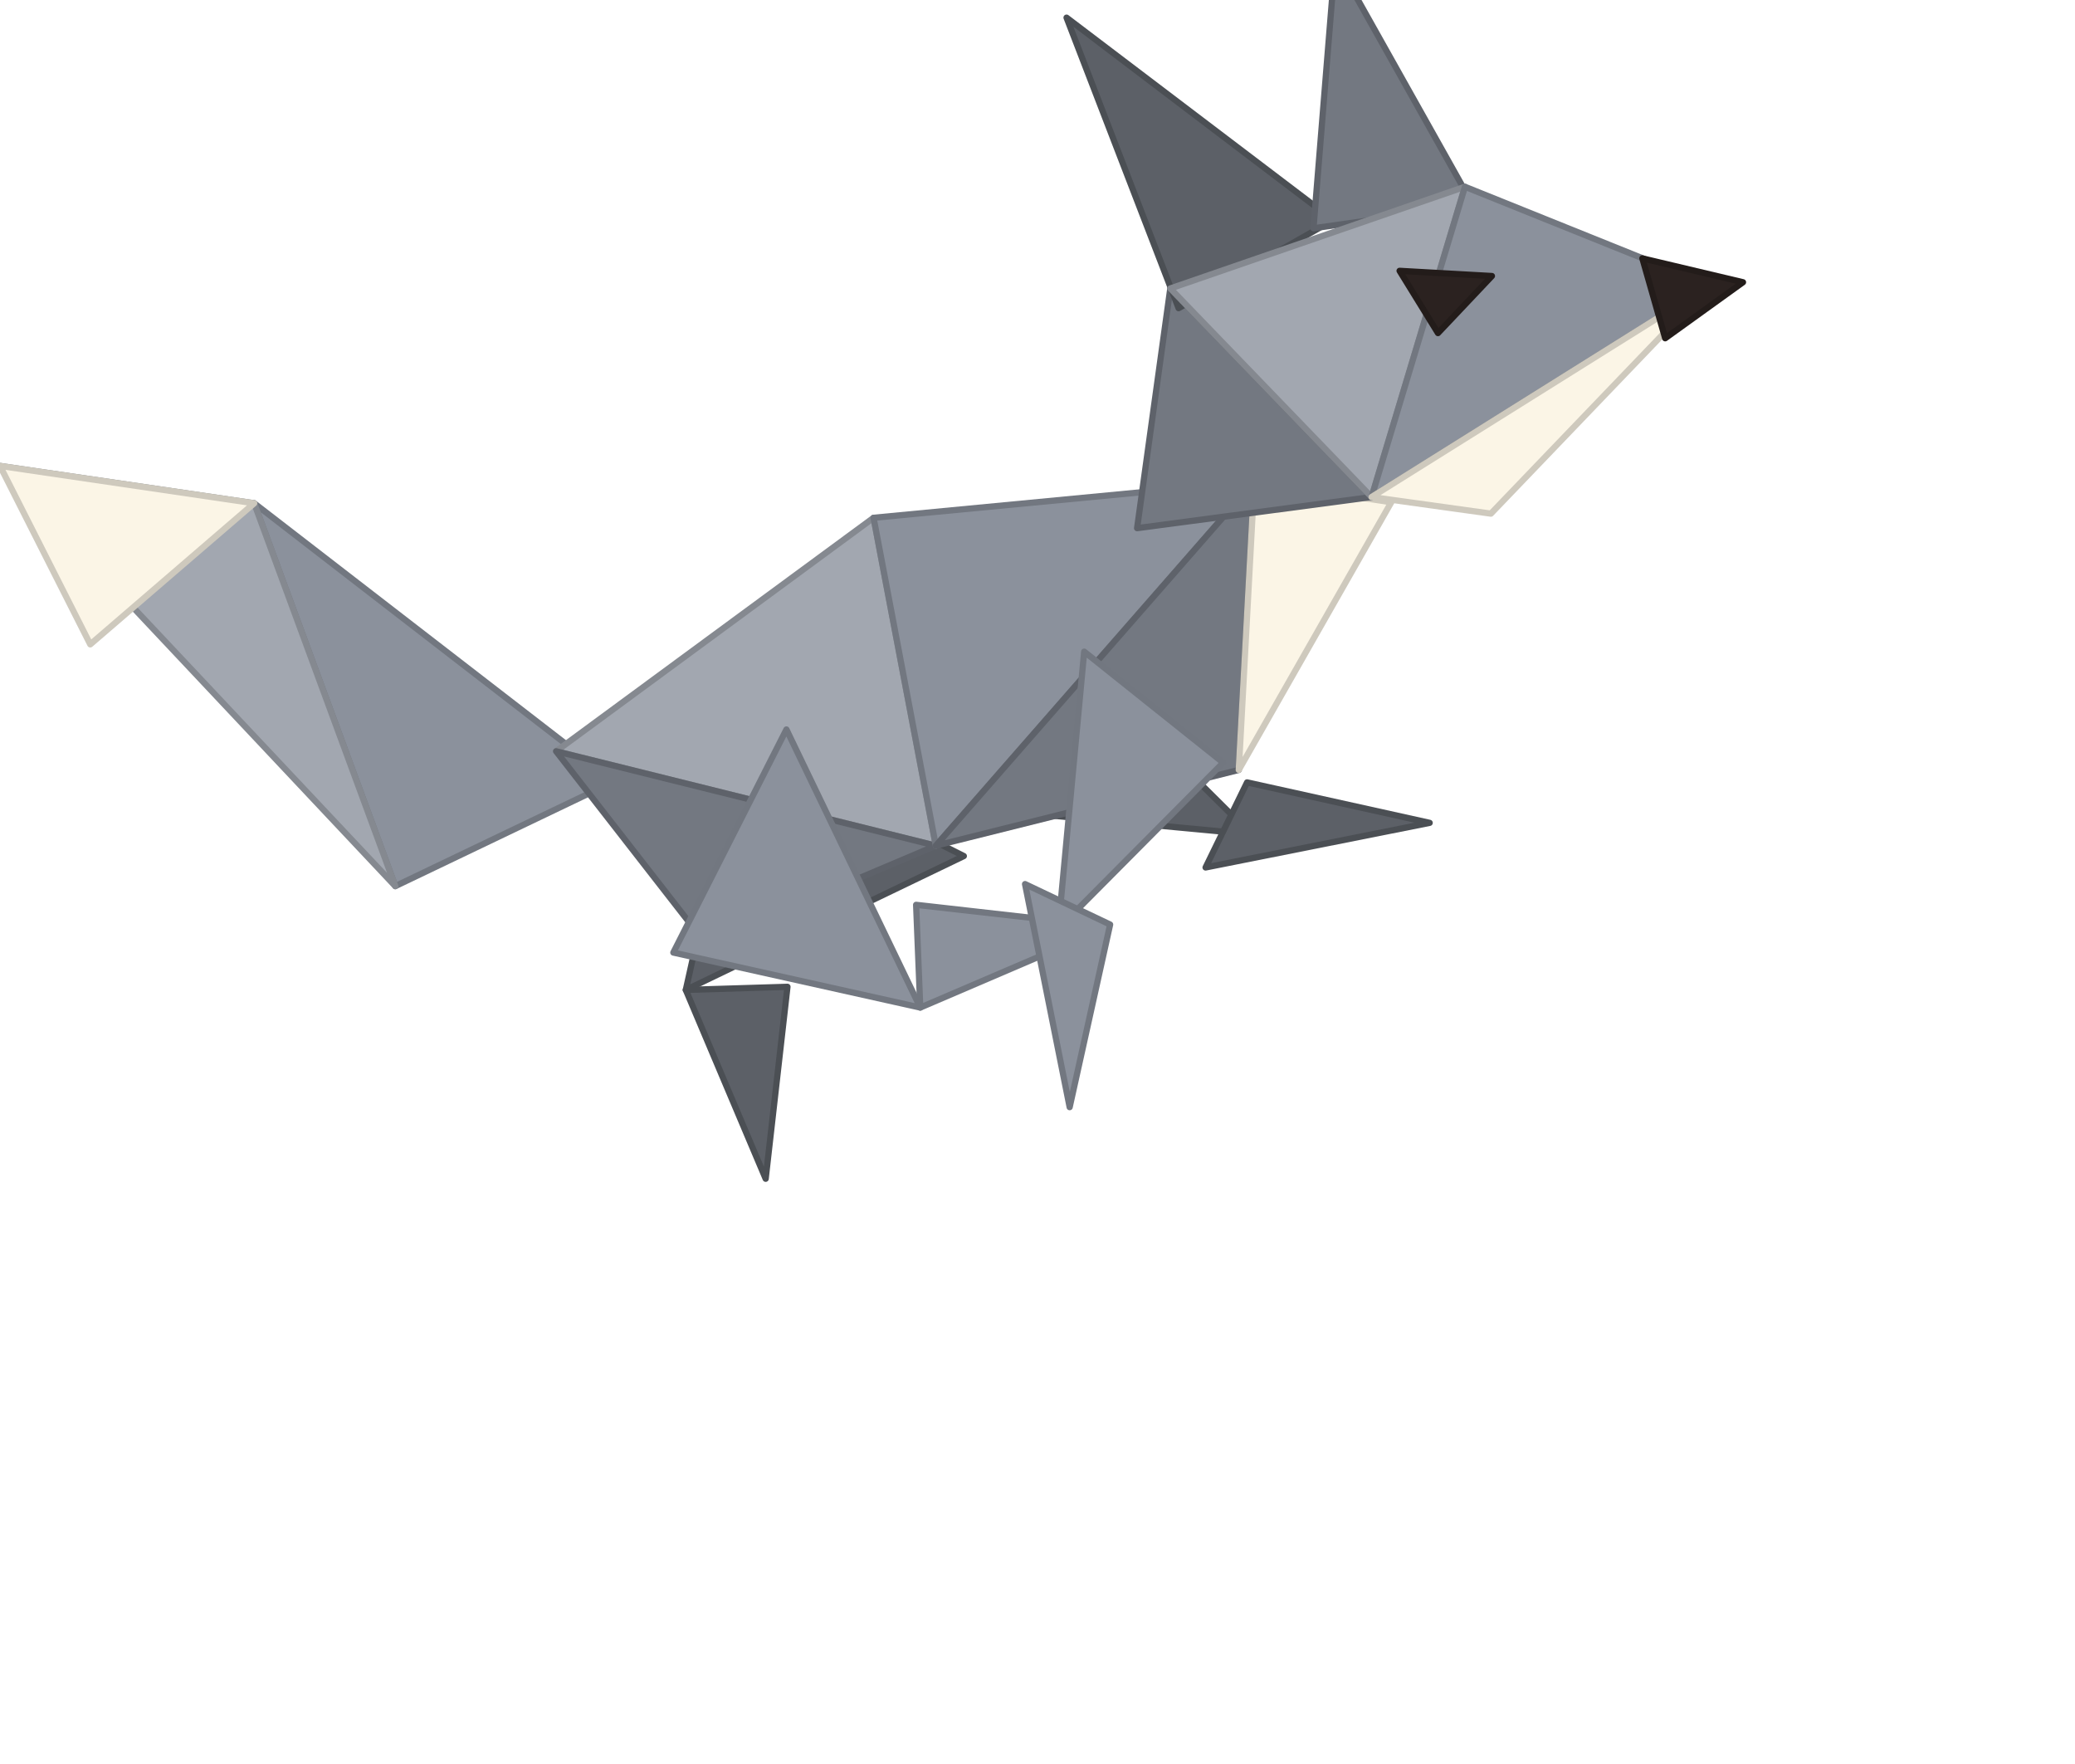
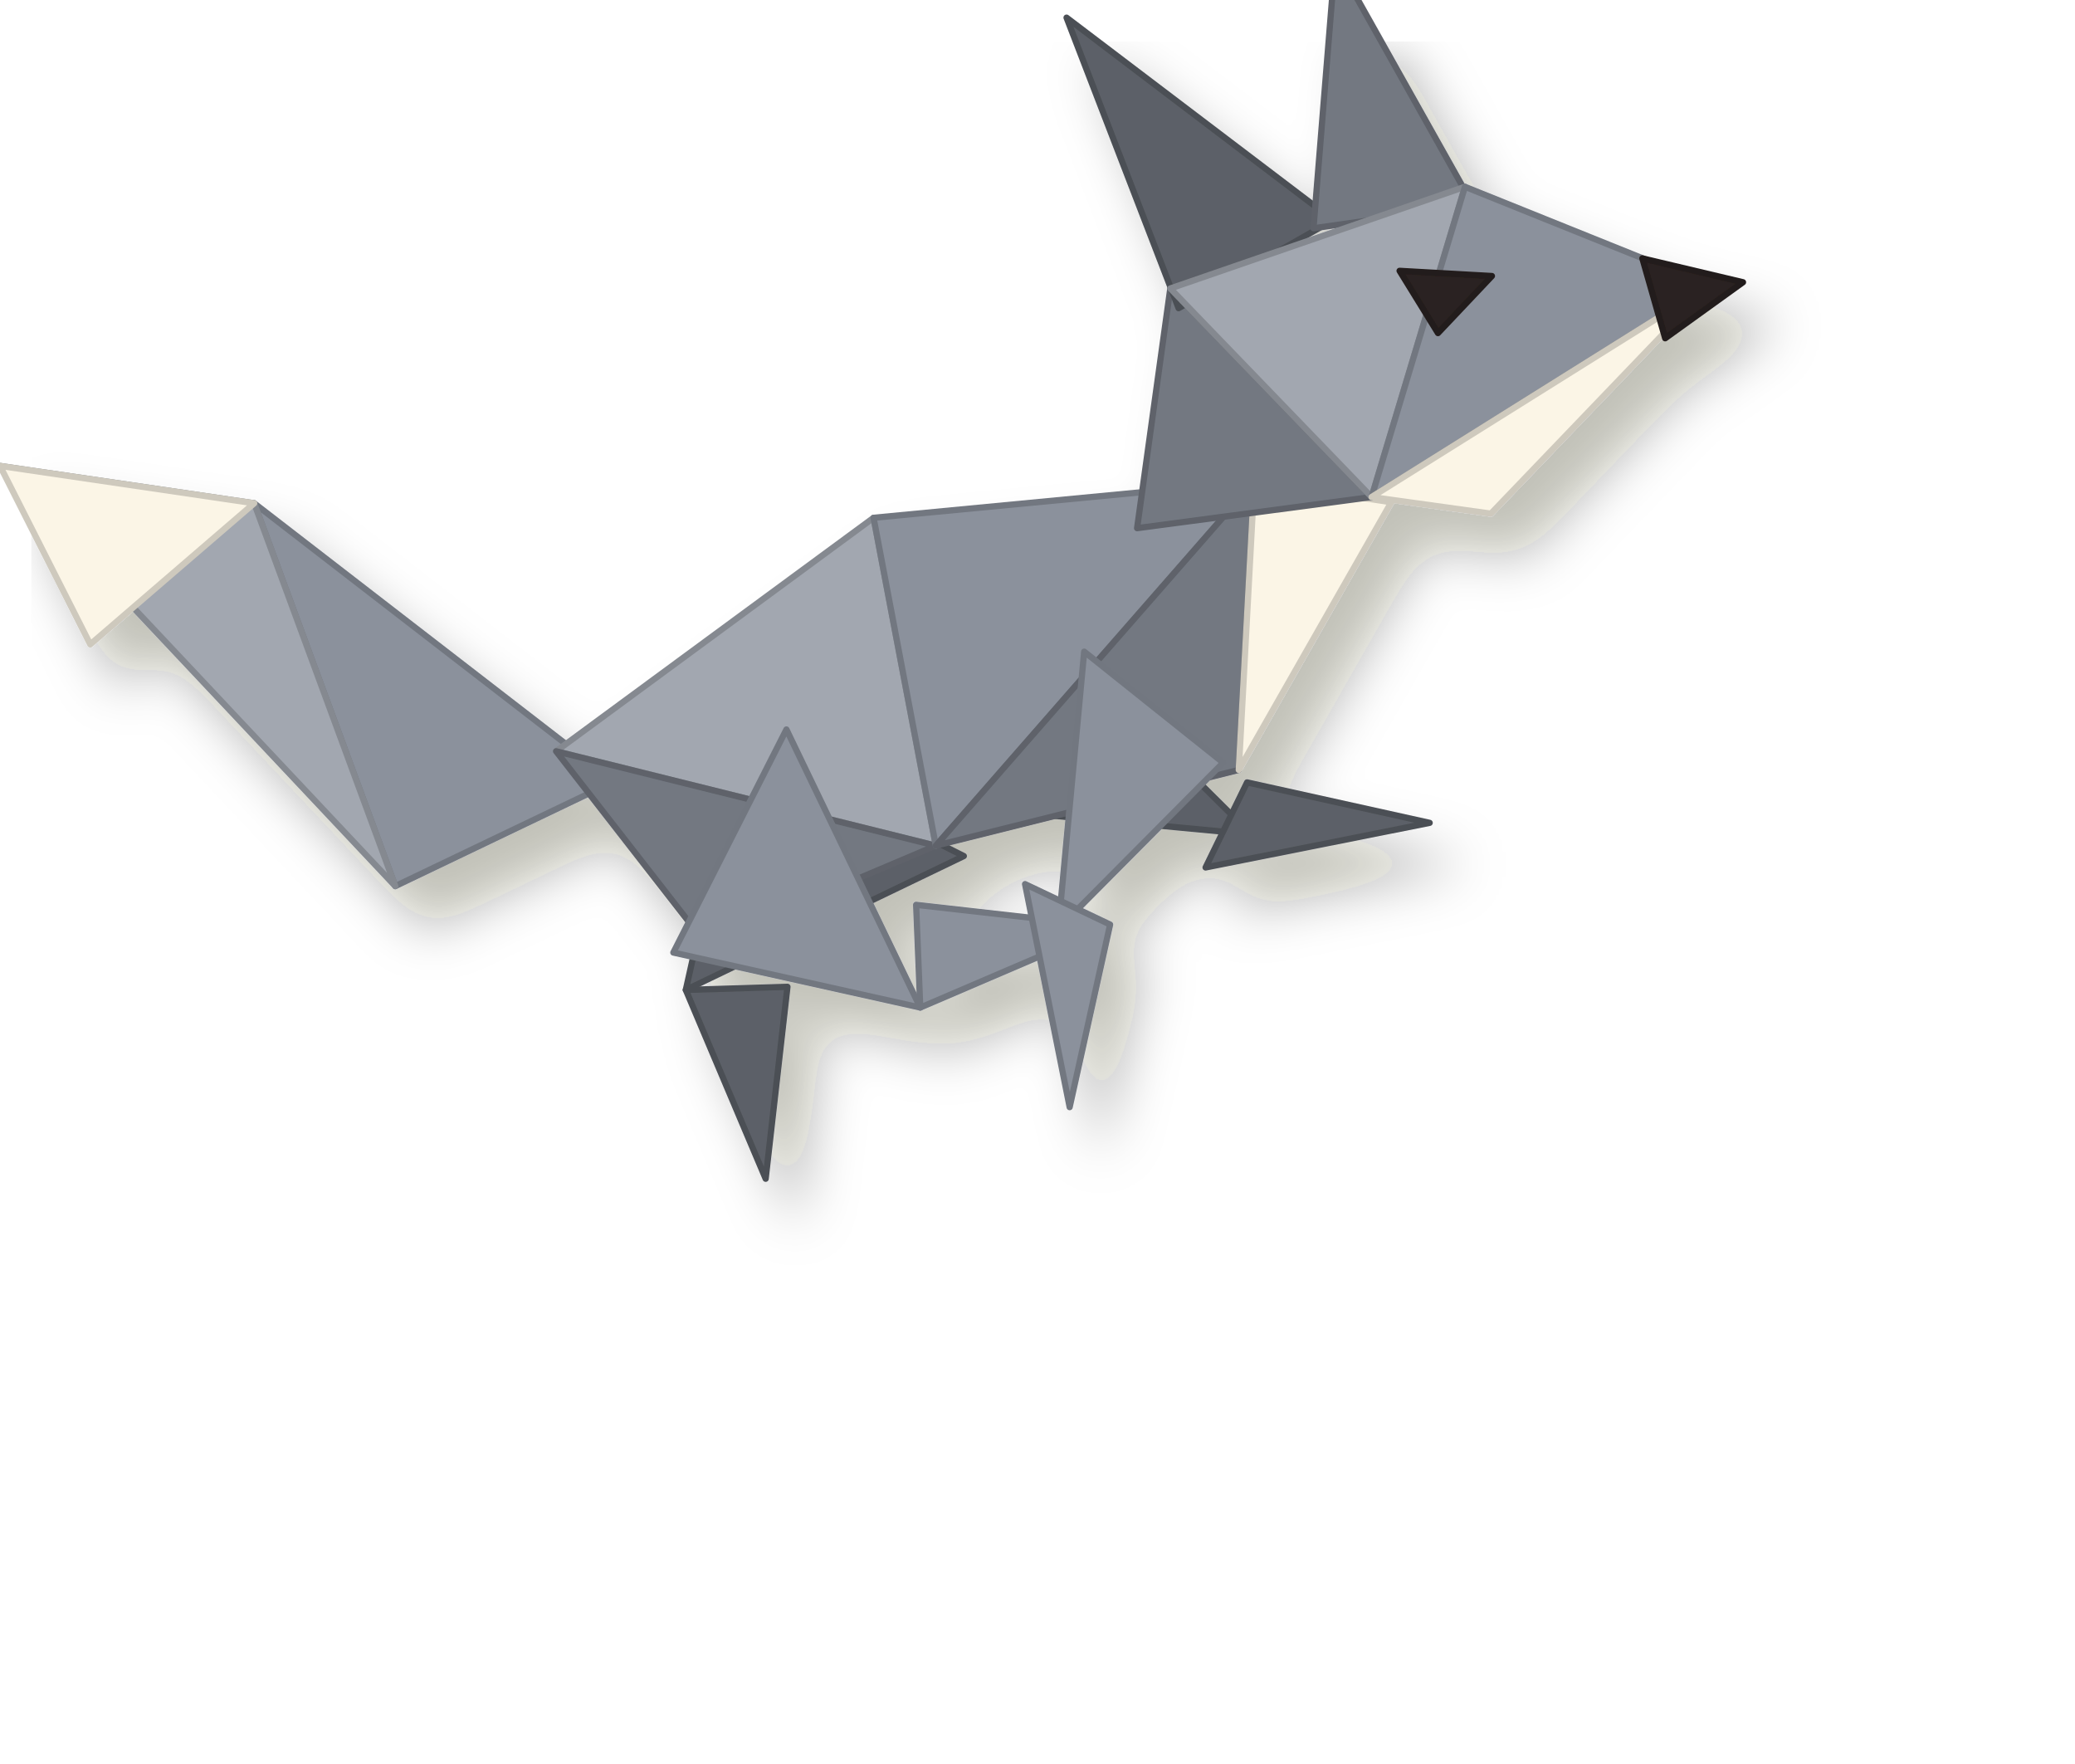
<svg xmlns="http://www.w3.org/2000/svg" viewBox="0 0 200 170" width="400" height="340">
-   <polygon points="71.4,71.7 92.9,82.5 66.1,95.4" fill="#5c6067" stroke="#4b4f54" stroke-width="0.6" stroke-linejoin="round" />
-   <polygon points="66.1,95.4 75.9,95.1 73.8,113.6" fill="#5c6067" stroke="#4b4f54" stroke-width="0.6" stroke-linejoin="round" />
-   <polygon points="93.9,77.9 104.6,64.5 120.6,80.4" fill="#5c6067" stroke="#4b4f54" stroke-width="0.6" stroke-linejoin="round" />
-   <polygon points="116.2,83.6 120.2,75.4 137.8,79.3" fill="#5c6067" stroke="#4b4f54" stroke-width="0.6" stroke-linejoin="round" />
-   <polygon points="59.2,75.3 24.5,48.5 38.1,85.4" fill="#8b919c" stroke="#727780" stroke-width="0.6" stroke-linejoin="round" />
-   <polygon points="24.5,48.5 0,44.9 38.1,85.4" fill="#a2a7b0" stroke="#858990" stroke-width="0.6" stroke-linejoin="round" />
-   <polygon points="0,44.9 24.5,48.5 8.7,62.1" fill="#fbf5e6" stroke="#cec9bd" stroke-width="0.6" stroke-linejoin="round" />
-   <polygon points="53.6,72.4 84.2,49.9 90.2,81.5" fill="#a2a7b0" stroke="#858990" stroke-width="0.6" stroke-linejoin="round" />
-   <polygon points="53.6,72.4 90.2,81.5 68,90.9" fill="#737881" stroke="#5e626a" stroke-width="0.6" stroke-linejoin="round" />
-   <polygon points="84.2,49.9 120.9,46.4 90.2,81.5" fill="#8b919c" stroke="#727780" stroke-width="0.6" stroke-linejoin="round" />
-   <polygon points="120.9,46.4 119.4,74.2 90.2,81.5" fill="#737881" stroke="#5e626a" stroke-width="0.6" stroke-linejoin="round" />
-   <polygon points="120.9,46.4 134.1,48.4 119.4,74.2" fill="#fbf5e6" stroke="#cec9bd" stroke-width="0.6" stroke-linejoin="round" />
-   <polygon points="64.9,91.8 75.8,70.3 88.7,97.1" fill="#8b919c" stroke="#727780" stroke-width="0.6" stroke-linejoin="round" />
-   <polygon points="88.7,97.1 88.3,87.2 106.9,89.3" fill="#8b919c" stroke="#727780" stroke-width="0.6" stroke-linejoin="round" />
-   <polygon points="104.5,62.8 117.9,73.5 102,89.5" fill="#8b919c" stroke="#727780" stroke-width="0.6" stroke-linejoin="round" />
-   <polygon points="98.8,85.2 107,89.1 103.1,106.7" fill="#8b919c" stroke="#727780" stroke-width="0.6" stroke-linejoin="round" />
-   <polygon points="109.6,50.9 112.8,27.8 132.2,47.9" fill="#737881" stroke="#5e626a" stroke-width="0.6" stroke-linejoin="round" />
-   <polygon points="113.6,29.7 102.8,1.7 128.5,21.2" fill="#5c6067" stroke="#4b4f54" stroke-width="0.6" stroke-linejoin="round" />
-   <polygon points="126.6,22 128.7,-3.9 142,19.8" fill="#737881" stroke="#5e626a" stroke-width="0.6" stroke-linejoin="round" />
-   <polygon points="112.8,27.8 141.2,18 132.2,47.9" fill="#a2a7b0" stroke="#858990" stroke-width="0.6" stroke-linejoin="round" />
-   <polygon points="141.2,18 164.8,27.5 132.2,47.9" fill="#8b919c" stroke="#727780" stroke-width="0.6" stroke-linejoin="round" />
-   <polygon points="132.2,47.9 164.8,27.5 143.7,49.5" fill="#fbf5e6" stroke="#cec9bd" stroke-width="0.6" stroke-linejoin="round" />
-   <polygon points="158.3,24.9 168,27.2 160.5,32.6" fill="#2b2220" stroke="#231c1a" stroke-width="0.6" stroke-linejoin="round" />
-   <polygon points="134.9,26.1 143.8,26.6 138.6,32.1" fill="#2b2220" stroke="#231c1a" stroke-width="0.6" stroke-linejoin="round" />
+   <filter id="papier-BOT-renard-saut" x="-20%" y="-20%" width="140%" height="145%" color-interpolation-filters="sRGB">
+     <feTurbulence type="fractalNoise" baseFrequency="0.85" numOctaves="3" seed="4" result="bruit" />
+     <feDiffuseLighting in="bruit" lighting-color="#fff" surfaceScale="0.3" diffuseConstant="1.16" result="relief">
+       <feDistantLight azimuth="225" elevation="60" />
+     </feDiffuseLighting>
+     <feComposite in="SourceGraphic" in2="relief" operator="arithmetic" k1="1" result="feuille" />
+     <feDropShadow in="feuille" dx="3" dy="4" stdDeviation="2.5" flood-color="#1d1410" flood-opacity="0.28" />
+   </filter>
+   <g filter="url(#papier-BOT-renard-saut)">
+     <polygon points="71.4,71.7 92.9,82.5 66.1,95.4" fill="#5c6067" stroke="#4b4f54" stroke-width="0.6" stroke-linejoin="round" />
+     <polygon points="66.1,95.4 75.9,95.1 73.8,113.6" fill="#5c6067" stroke="#4b4f54" stroke-width="0.6" stroke-linejoin="round" />
+     <polygon points="93.9,77.9 104.6,64.5 120.6,80.4" fill="#5c6067" stroke="#4b4f54" stroke-width="0.6" stroke-linejoin="round" />
+     <polygon points="116.2,83.6 120.2,75.4 137.8,79.3" fill="#5c6067" stroke="#4b4f54" stroke-width="0.6" stroke-linejoin="round" />
+     <polygon points="59.2,75.3 24.5,48.5 38.1,85.4" fill="#8b919c" stroke="#727780" stroke-width="0.6" stroke-linejoin="round" />
+     <polygon points="24.5,48.5 0,44.9 38.1,85.4" fill="#a2a7b0" stroke="#858990" stroke-width="0.6" stroke-linejoin="round" />
+     <polygon points="0,44.9 24.5,48.5 8.7,62.1" fill="#fbf5e6" stroke="#cec9bd" stroke-width="0.6" stroke-linejoin="round" />
+     <polygon points="53.6,72.4 84.2,49.9 90.2,81.5" fill="#a2a7b0" stroke="#858990" stroke-width="0.6" stroke-linejoin="round" />
+     <polygon points="53.6,72.4 90.2,81.5 68,90.9" fill="#737881" stroke="#5e626a" stroke-width="0.6" stroke-linejoin="round" />
+     <polygon points="84.2,49.9 120.9,46.4 90.2,81.5" fill="#8b919c" stroke="#727780" stroke-width="0.6" stroke-linejoin="round" />
+     <polygon points="120.9,46.4 119.4,74.2 90.2,81.5" fill="#737881" stroke="#5e626a" stroke-width="0.6" stroke-linejoin="round" />
+     <polygon points="120.9,46.4 134.1,48.4 119.4,74.2" fill="#fbf5e6" stroke="#cec9bd" stroke-width="0.6" stroke-linejoin="round" />
+     <polygon points="64.9,91.8 75.8,70.3 88.7,97.1" fill="#8b919c" stroke="#727780" stroke-width="0.6" stroke-linejoin="round" />
+     <polygon points="88.7,97.1 88.3,87.2 106.9,89.3" fill="#8b919c" stroke="#727780" stroke-width="0.6" stroke-linejoin="round" />
+     <polygon points="104.5,62.8 117.9,73.5 102,89.5" fill="#8b919c" stroke="#727780" stroke-width="0.6" stroke-linejoin="round" />
+     <polygon points="98.8,85.2 107,89.1 103.1,106.7" fill="#8b919c" stroke="#727780" stroke-width="0.6" stroke-linejoin="round" />
+     <polygon points="109.6,50.9 112.8,27.8 132.2,47.9" fill="#737881" stroke="#5e626a" stroke-width="0.6" stroke-linejoin="round" />
+     <polygon points="113.6,29.7 102.8,1.7 128.5,21.2" fill="#5c6067" stroke="#4b4f54" stroke-width="0.6" stroke-linejoin="round" />
+     <polygon points="126.6,22 128.7,-3.9 142,19.8" fill="#737881" stroke="#5e626a" stroke-width="0.6" stroke-linejoin="round" />
+     <polygon points="112.8,27.8 141.2,18 132.2,47.9" fill="#a2a7b0" stroke="#858990" stroke-width="0.6" stroke-linejoin="round" />
+     <polygon points="141.2,18 164.8,27.5 132.2,47.9" fill="#8b919c" stroke="#727780" stroke-width="0.6" stroke-linejoin="round" />
+     <polygon points="132.2,47.9 164.8,27.5 143.7,49.5" fill="#fbf5e6" stroke="#cec9bd" stroke-width="0.6" stroke-linejoin="round" />
+     <polygon points="158.3,24.9 168,27.2 160.5,32.6" fill="#2b2220" stroke="#231c1a" stroke-width="0.6" stroke-linejoin="round" />
+     <polygon points="134.9,26.1 143.8,26.6 138.6,32.1" fill="#2b2220" stroke="#231c1a" stroke-width="0.6" stroke-linejoin="round" />
+   </g>
</svg>
